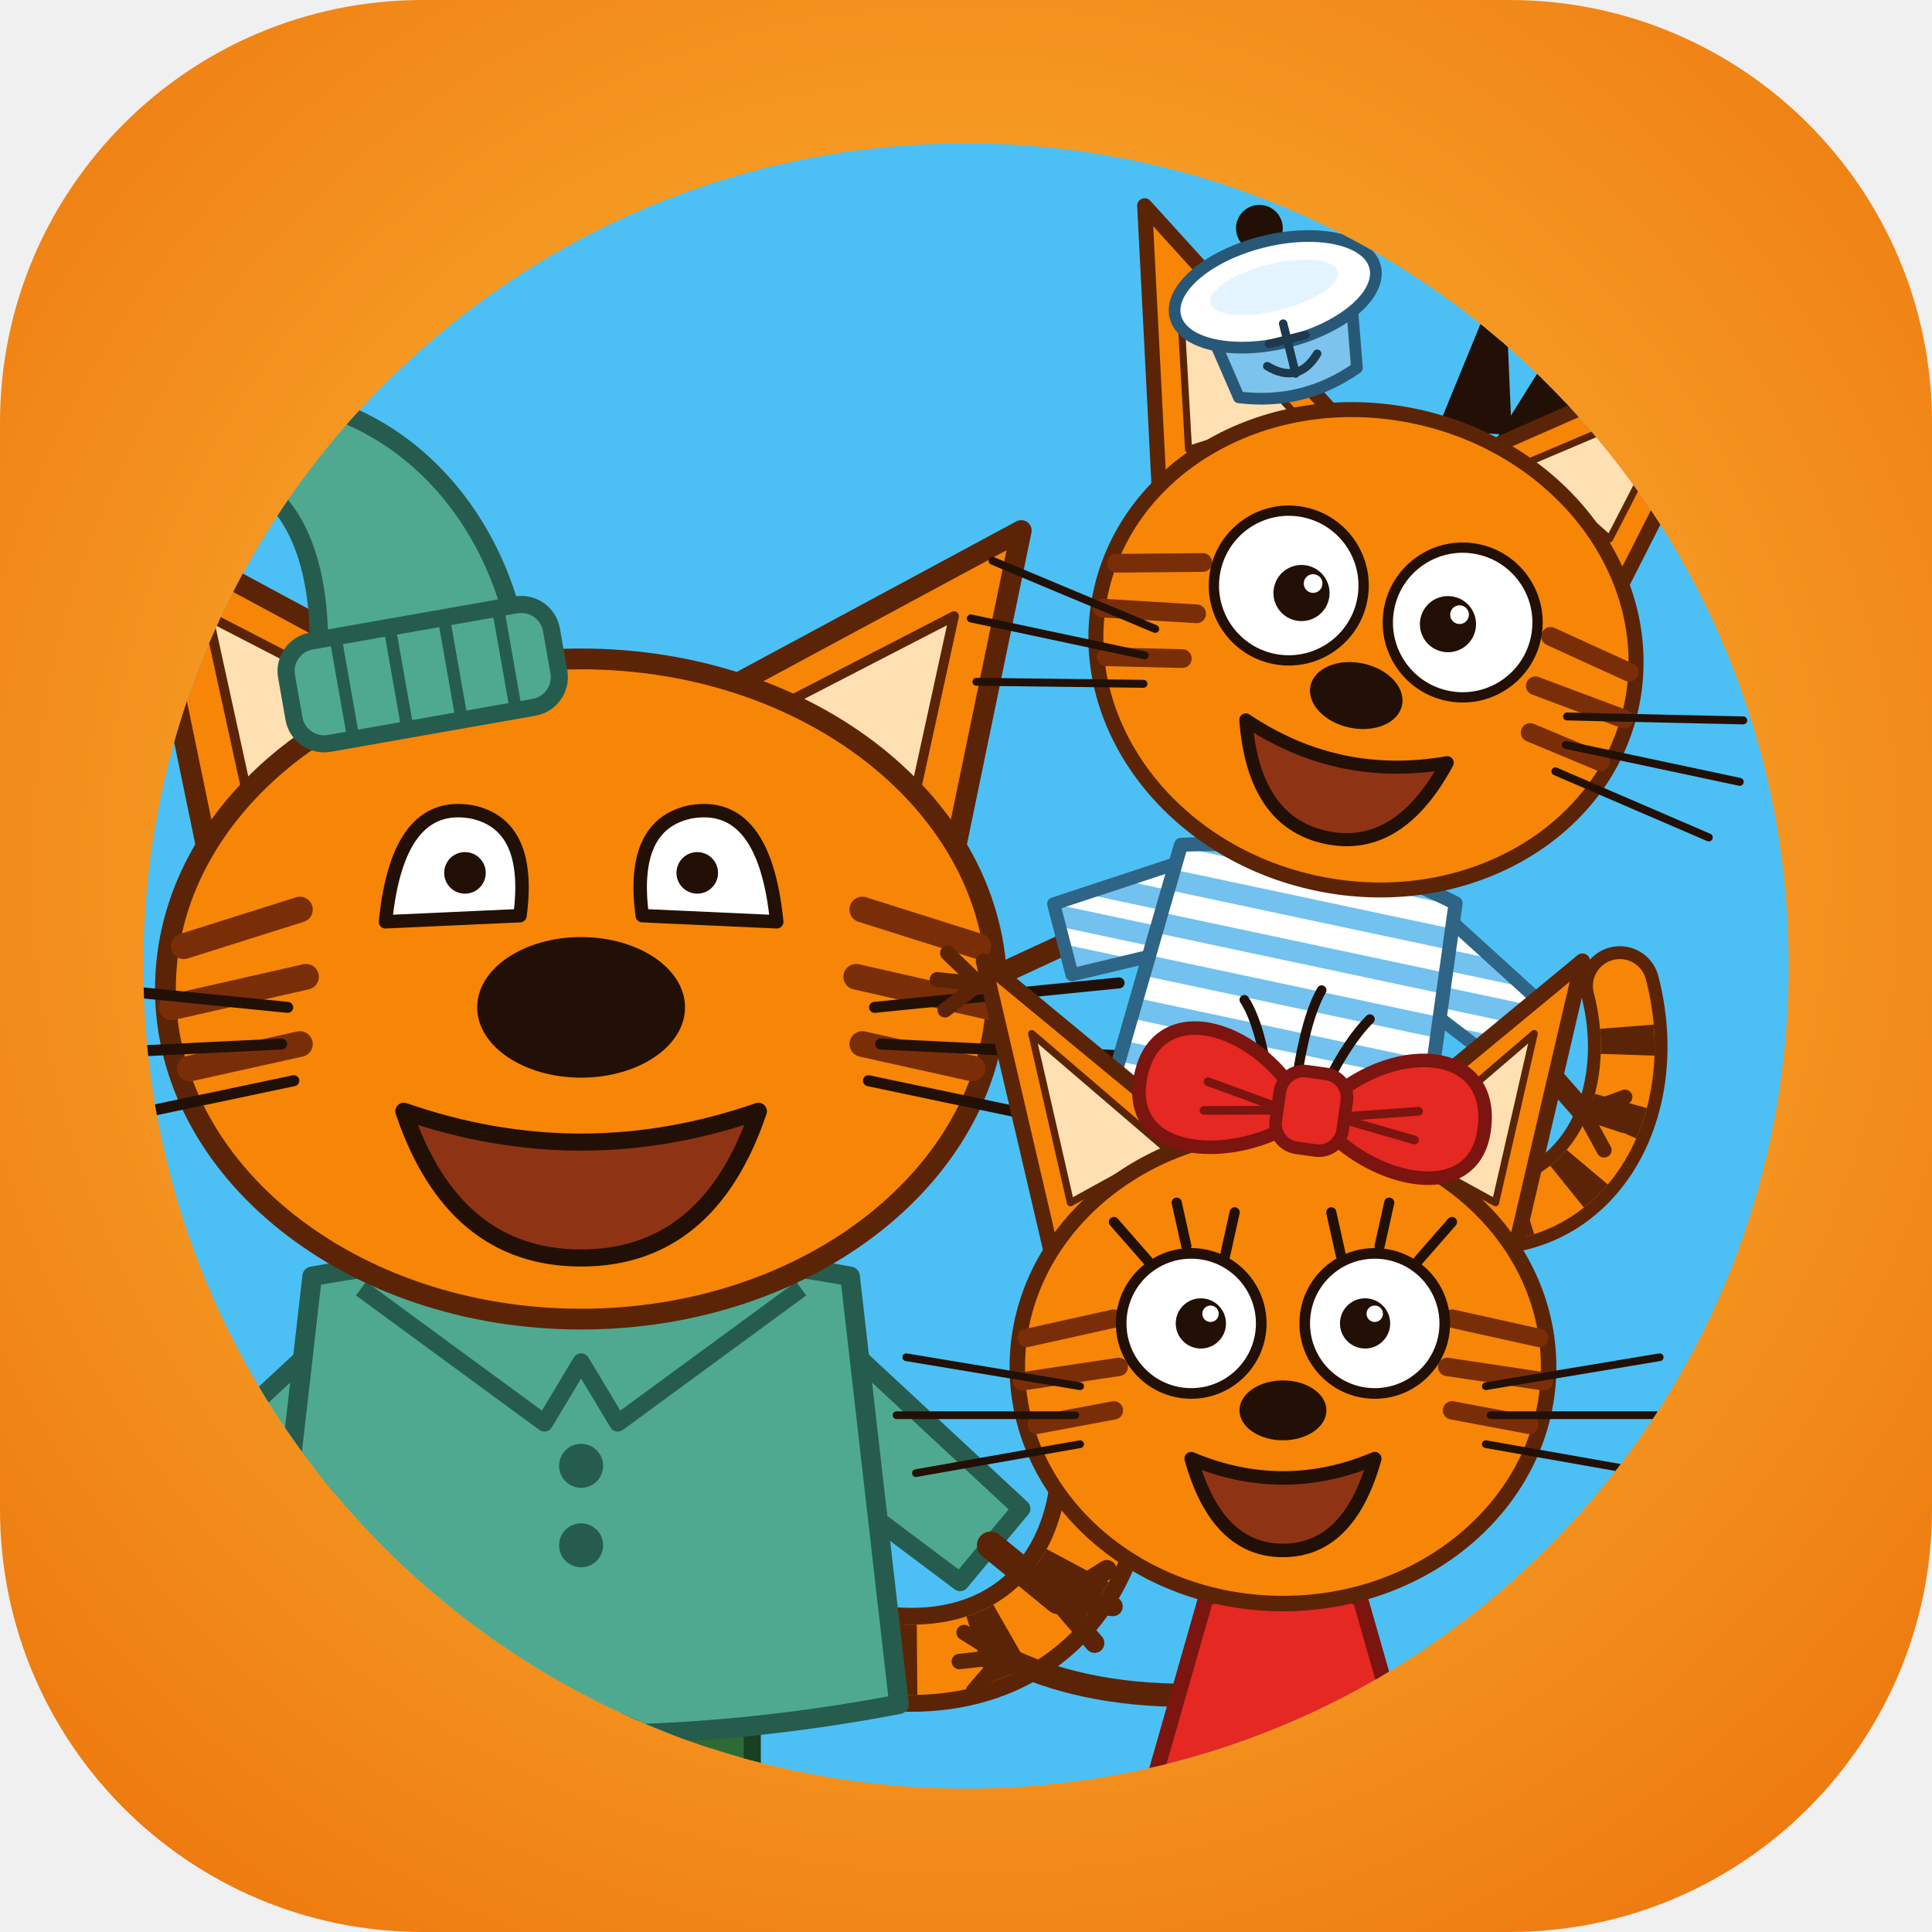
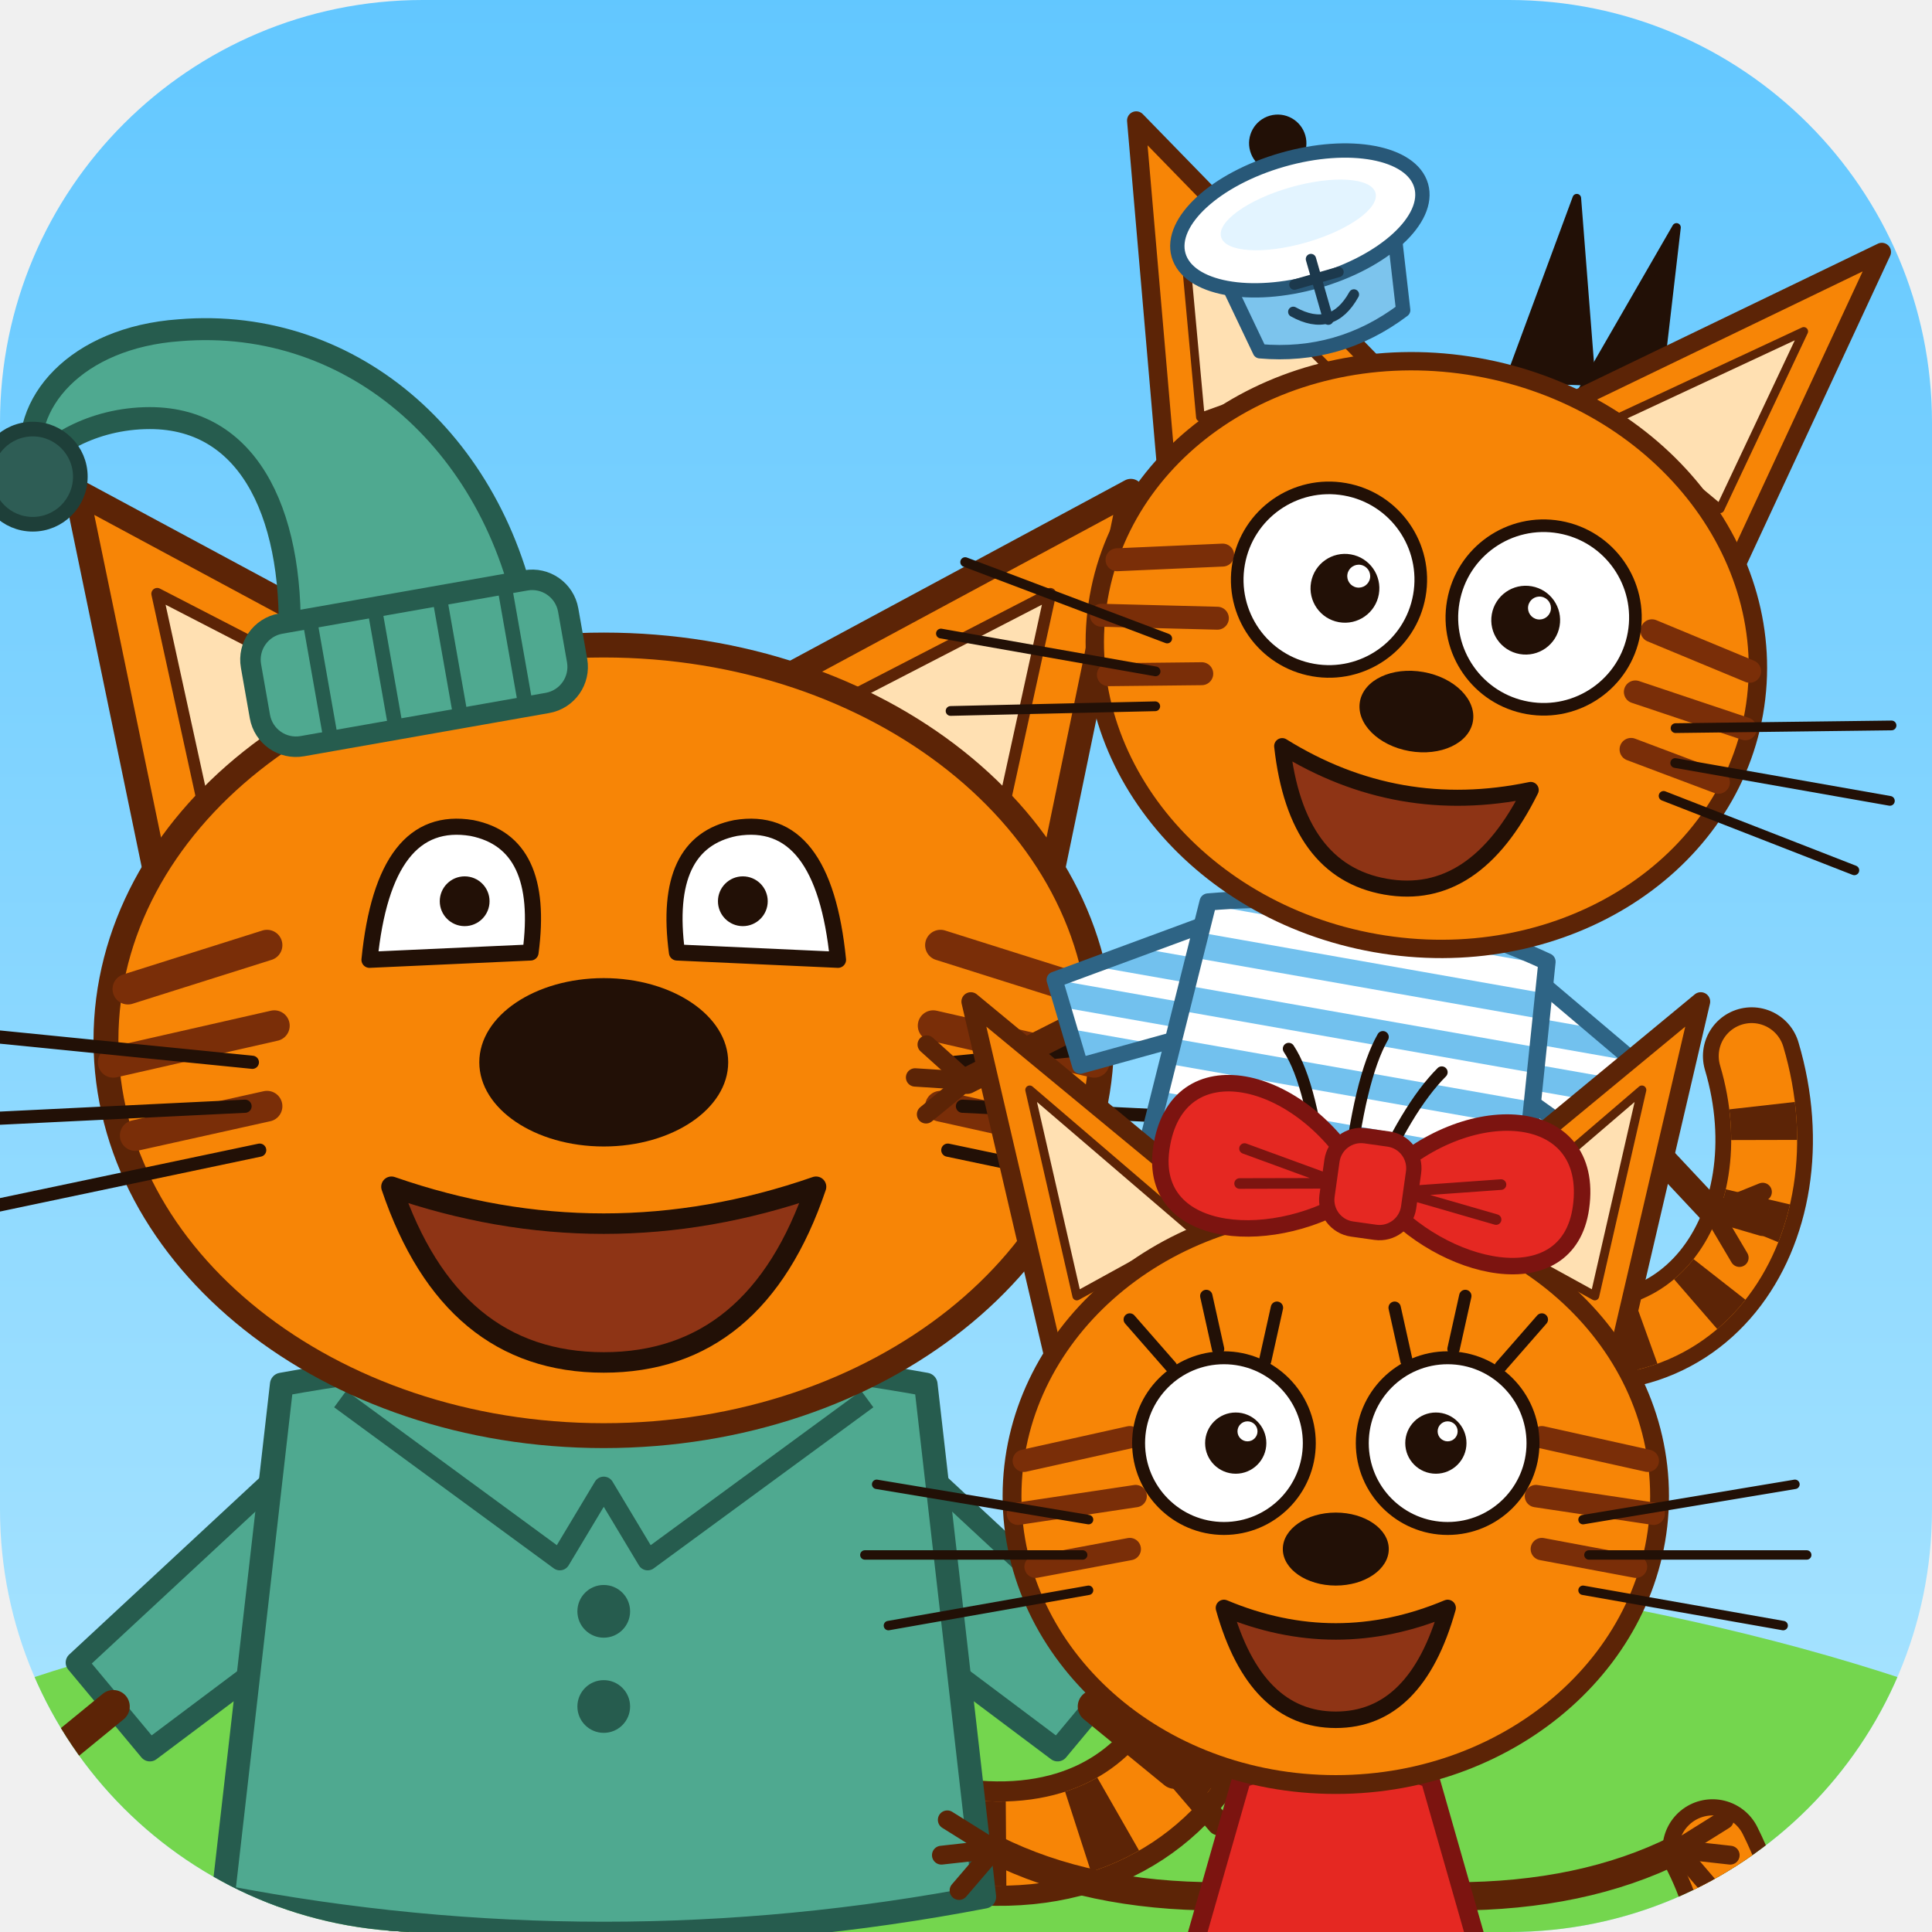
<svg xmlns="http://www.w3.org/2000/svg" viewBox="0 0 512 512">
  <defs>
-     <radialGradient id="bg" cx="50%" cy="45%" r="65%">
-       <stop offset="0%" stop-color="#FFC23C" />
-       <stop offset="100%" stop-color="#EE7B10" />
-     </radialGradient>
-     <clipPath id="circ">
-       <circle cx="256" cy="256" r="218.0" />
+     <linearGradient id="sky" x1="0" y1="0" x2="0" y2="1">
+       <stop offset="0%" stop-color="#62C7FF" />
+       <stop offset="100%" stop-color="#AEE6FF" />
+     </linearGradient>
+     <clipPath id="frame">
+       <rect width="512" height="512" rx="112" />
    </clipPath>
  </defs>
-   <rect width="512" height="512" rx="112" fill="url(#bg)" />
-   <circle cx="256" cy="256" r="218.0" fill="#4CC0F4" />
-   <g clip-path="url(#circ)">
+   <rect width="512" height="512" rx="112" fill="url(#sky)" />
+   <g clip-path="url(#frame)">
+     <ellipse cx="256" cy="545" rx="370" ry="135" fill="#74D64E" />
    <g transform="translate(0.0 0.0) scale(1.000)">
-       <g transform="translate(-8 92) scale(1.62)">
+       <g transform="translate(-34 72) scale(1.94)">
        <path d="M146 214 C 180 220, 194 188, 180 160" stroke="#5C2406" stroke-width="17" fill="none" stroke-linecap="round" />
        <path d="M146 214 C 180 220, 194 188, 180 160" stroke="#F78506" stroke-width="11.5" fill="none" stroke-linecap="round" />
        <path d="M146 214 C 180 220, 194 188, 180 160" stroke="#5C2406" stroke-width="11.5" fill="none" stroke-dasharray="6 10" stroke-dashoffset="-3" />
        <g stroke-linecap="round">
          <line x1="82" y1="226" x2="82" y2="253" stroke="#5C2406" stroke-width="6" />
          <line x1="118" y1="226" x2="118" y2="253" stroke="#5C2406" stroke-width="6" />
        </g>
        <rect x="72" y="218" width="20" height="24" rx="3" fill="#2E6A36" stroke="#194020" stroke-width="2.8" />
        <rect x="108" y="218" width="20" height="24" rx="3" fill="#2E6A36" stroke="#194020" stroke-width="2.8" />
        <ellipse cx="78" cy="256" rx="12" ry="6.5" fill="#6D3110" stroke="#221006" stroke-width="2.2" />
        <ellipse cx="122" cy="256" rx="12" ry="6.5" fill="#6D3110" stroke="#221006" stroke-width="2.2" />
        <g class="arm arm-l">
          <path d="M56 164 L28 190 L38 202 L62 184 Z" fill="#4FA990" stroke="#265C4E" stroke-width="3" stroke-linejoin="round" />
          <line x1="33" y1="196" x2="22" y2="205" stroke="#5C2406" stroke-width="4.5" stroke-linecap="round" />
          <g stroke="#5C2406" stroke-width="3.2" stroke-linecap="round">
            <line x1="22" y1="205" x2="14" y2="200" />
            <line x1="22" y1="205" x2="13" y2="206" />
            <line x1="22" y1="205" x2="16" y2="212" />
          </g>
        </g>
        <g class="arm arm-r">
          <path d="M144 164 L172 190 L162 202 L138 184 Z" fill="#4FA990" stroke="#265C4E" stroke-width="3" stroke-linejoin="round" />
          <line x1="167" y1="196" x2="178" y2="205" stroke="#5C2406" stroke-width="4.5" stroke-linecap="round" />
          <g stroke="#5C2406" stroke-width="3.2" stroke-linecap="round">
            <line x1="178" y1="205" x2="186" y2="200" />
            <line x1="178" y1="205" x2="187" y2="206" />
            <line x1="178" y1="205" x2="184" y2="212" />
          </g>
        </g>
        <path d="M56 152 Q100 144 144 152 L152 222 Q100 232 48 222 Z" fill="#4FA990" stroke="#265C4E" stroke-width="3.2" stroke-linejoin="round" />
        <path d="M64 154 L94 176 L100 166 L106 176 L136 154" fill="none" stroke="#265C4E" stroke-width="2.8" stroke-linejoin="round" />
        <circle cx="100" cy="183" r="3.6" fill="#265C4E" />
        <circle cx="100" cy="196" r="3.6" fill="#265C4E" />
        <g class="head">
          <path d="M40 88 L28 30 L80 58 Z" fill="#F78506" stroke="#5C2406" stroke-width="3.4" stroke-linejoin="round" />
          <path d="M46 76 L39 44 L70 60 Z" fill="#FFE0B2" stroke="#5C2406" stroke-width="1.6" stroke-linejoin="round" />
          <path d="M160 88 L172 30 L120 58 Z" fill="#F78506" stroke="#5C2406" stroke-width="3.4" stroke-linejoin="round" />
          <path d="M154 76 L161 44 L130 60 Z" fill="#FFE0B2" stroke="#5C2406" stroke-width="1.6" stroke-linejoin="round" />
          <ellipse cx="100" cy="105" rx="68" ry="54" fill="#F78506" stroke="#5C2406" stroke-width="3.4" />
          <g stroke="#7A2E08" stroke-width="4.2" stroke-linecap="round">
            <path d="M35 98 L54 92" />
            <path d="M33 108 L55 103" />
            <path d="M36 118 L54 114" />
            <path d="M165 98 L146 92" />
            <path d="M167 108 L145 103" />
            <path d="M164 118 L146 114" />
          </g>
          <g class="eyes">
            <path d="M68 94 Q70 74 82 76 Q92 78 90 93 Z" fill="#fff" stroke="#221006" stroke-width="2.2" stroke-linejoin="round" />
            <path d="M110 93 Q108 78 118 76 Q130 74 132 94 Z" fill="#fff" stroke="#221006" stroke-width="2.2" stroke-linejoin="round" />
            <g class="pupils">
              <circle cx="81" cy="86" r="3.4" fill="#221006" />
              <circle cx="119" cy="86" r="3.4" fill="#221006" />
            </g>
          </g>
          <ellipse cx="100" cy="108" rx="17" ry="11.5" fill="#221006" />
          <g class="mouth">
            <path class="m-happy" d="M71 125 Q100 135.08 129 125 Q120.88 149 100 149 Q79.12 149 71 125 Z" fill="#8E3415" stroke="#221006" stroke-width="2.8" stroke-linejoin="round" />
            <g class="m-wow" display="none">
              <path d="M69 123 Q100 128 131 123 Q123.2 155 100 155 Q76.8 155 69 123 Z" fill="#8E3415" stroke="#221006" stroke-width="2.8" stroke-linejoin="round" />
              <ellipse cx="100" cy="147.8" rx="12.18" ry="6.72" fill="#E85C5C" />
            </g>
            <path class="m-sad" display="none" d="M76 143 Q100 127 124 143" fill="none" stroke="#221006" stroke-width="3.2" stroke-linecap="round" />
          </g>
          <g stroke="#221006" stroke-width="1.8" stroke-linecap="round">
            <path d="M52 108 L12 104" />
            <path d="M51 114 L10 116" />
            <path d="M53 120 L15 128" />
            <path d="M148 108 L188 104" />
            <path d="M149 114 L190 116" />
            <path d="M147 120 L185 128" />
          </g>
          <g class="hat">
            <path d="M90 50 C 86 24, 66 6, 42 8 C 28 9, 20 18, 22 27 C 24 24, 30 20, 38 20 C 52 20, 58 34, 57 52 Z" fill="#4FA990" stroke="#265C4E" stroke-width="3" stroke-linejoin="round" />
            <circle cx="22" cy="28" r="6.5" fill="#2E5D55" stroke="#1E3F39" stroke-width="2" />
            <rect x="52" y="45" width="44" height="17" rx="5" transform="rotate(-10 74 53)" fill="#4FA990" stroke="#265C4E" stroke-width="2.8" />
            <g stroke="#265C4E" stroke-width="2" transform="rotate(-10 74 53)">
              <line x1="61" y1="46" x2="61" y2="61" />
              <line x1="70" y1="46" x2="70" y2="61" />
              <line x1="79" y1="46" x2="79" y2="61" />
              <line x1="88" y1="46" x2="88" y2="61" />
            </g>
          </g>
        </g>
      </g>
-       <g transform="translate(238 42) scale(1.24) rotate(12 100 105)">
+       <g transform="translate(226 14) scale(1.52) rotate(10 100 105)">
        <path d="M134 218 C 168 224, 182 192, 168 164" stroke="#5C2406" stroke-width="17" fill="none" stroke-linecap="round" />
        <path d="M134 218 C 168 224, 182 192, 168 164" stroke="#F78506" stroke-width="11.5" fill="none" stroke-linecap="round" />
        <path d="M134 218 C 168 224, 182 192, 168 164" stroke="#5C2406" stroke-width="11.5" fill="none" stroke-dasharray="6 10" stroke-dashoffset="-3" />
        <g stroke="#5C2406" stroke-width="5.2" stroke-linecap="round">
          <line x1="85" y1="224" x2="85" y2="253" />
          <line x1="115" y1="224" x2="115" y2="253" />
        </g>
        <ellipse cx="81" cy="256" rx="12" ry="6.5" fill="#6D3110" stroke="#221006" stroke-width="2.2" />
        <ellipse cx="119" cy="256" rx="12" ry="6.5" fill="#6D3110" stroke="#221006" stroke-width="2.2" />
        <path d="M72 204 L128 204 L132 232 L104 232 L100 222 L96 232 L68 232 Z" fill="#4FA3D9" stroke="#28648C" stroke-width="3" stroke-linejoin="round" />
        <defs>
          <clipPath id="korzhik-shirt-2">
            <path d="M70 154 Q100 146 130 154 L134 210 Q100 216 66 210 Z" />
          </clipPath>
          <clipPath id="korzhik-sl-2">
            <path d="M70 158 L46 172 L53 186 L74 176 Z" />
          </clipPath>
          <clipPath id="korzhik-sr-2">
            <path d="M130 158 L154 172 L147 186 L126 176 Z" />
          </clipPath>
        </defs>
        <g class="arm arm-l">
          <line x1="50" y1="180" x2="34" y2="192" stroke="#5C2406" stroke-width="4.6" stroke-linecap="round" />
          <g stroke="#5C2406" stroke-width="3.2" stroke-linecap="round">
            <line x1="34" y1="192" x2="26" y2="187" />
            <line x1="34" y1="192" x2="25" y2="193" />
            <line x1="34" y1="192" x2="28" y2="199" />
          </g>
          <path d="M70 158 L46 172 L53 186 L74 176 Z" fill="#fff" />
          <g clip-path="url(#korzhik-sl-2)">
            <rect x="20" y="156" width="160" height="4.5" fill="#72C1EE" />
            <rect x="20" y="164" width="160" height="4.5" fill="#72C1EE" />
            <rect x="20" y="172" width="160" height="4.5" fill="#72C1EE" />
            <rect x="20" y="180" width="160" height="4.5" fill="#72C1EE" />
            <rect x="20" y="188" width="160" height="4.5" fill="#72C1EE" />
          </g>
          <path d="M70 158 L46 172 L53 186 L74 176 Z" fill="none" stroke="#2E6485" stroke-width="2.8" stroke-linejoin="round" />
        </g>
        <g class="arm arm-r">
          <line x1="150" y1="180" x2="166" y2="192" stroke="#5C2406" stroke-width="4.6" stroke-linecap="round" />
          <g stroke="#5C2406" stroke-width="3.2" stroke-linecap="round">
            <line x1="166" y1="192" x2="174" y2="187" />
            <line x1="166" y1="192" x2="175" y2="193" />
            <line x1="166" y1="192" x2="172" y2="199" />
          </g>
          <path d="M130 158 L154 172 L147 186 L126 176 Z" fill="#fff" />
          <g clip-path="url(#korzhik-sr-2)">
            <rect x="20" y="156" width="160" height="4.5" fill="#72C1EE" />
            <rect x="20" y="164" width="160" height="4.5" fill="#72C1EE" />
            <rect x="20" y="172" width="160" height="4.5" fill="#72C1EE" />
            <rect x="20" y="180" width="160" height="4.5" fill="#72C1EE" />
            <rect x="20" y="188" width="160" height="4.5" fill="#72C1EE" />
          </g>
          <path d="M130 158 L154 172 L147 186 L126 176 Z" fill="none" stroke="#2E6485" stroke-width="2.8" stroke-linejoin="round" />
        </g>
        <path d="M70 154 Q100 146 130 154 L134 210 Q100 216 66 210 Z" fill="#fff" />
        <g clip-path="url(#korzhik-shirt-2)">
          <rect x="20" y="150" width="160" height="4.5" fill="#72C1EE" />
          <rect x="20" y="159.5" width="160" height="4.5" fill="#72C1EE" />
          <rect x="20" y="169" width="160" height="4.5" fill="#72C1EE" />
          <rect x="20" y="178.5" width="160" height="4.5" fill="#72C1EE" />
          <rect x="20" y="188" width="160" height="4.5" fill="#72C1EE" />
          <rect x="20" y="197.5" width="160" height="4.5" fill="#72C1EE" />
          <rect x="20" y="207" width="160" height="4.5" fill="#72C1EE" />
        </g>
        <path d="M70 154 Q100 146 130 154 L134 210 Q100 216 66 210 Z" fill="none" stroke="#2E6485" stroke-width="3" stroke-linejoin="round" />
        <g class="head">
          <path d="M106 55 L112 22 L120 53 Z" fill="#221006" stroke="#221006" stroke-width="1.5" stroke-linejoin="round" />
          <path d="M118 57 L130 24 L132 58 Z" fill="#221006" stroke="#221006" stroke-width="1.5" stroke-linejoin="round" />
          <path d="M50 82 L34 22 L84 58 Z" fill="#F78506" stroke="#5C2406" stroke-width="3.2" stroke-linejoin="round" />
          <path d="M54 71 L45 38 L75 59 Z" fill="#FFE0B2" stroke="#5C2406" stroke-width="1.5" stroke-linejoin="round" />
          <path d="M150 82 L166 22 L116 58 Z" fill="#F78506" stroke="#5C2406" stroke-width="3.2" stroke-linejoin="round" />
          <path d="M146 71 L155 38 L125 59 Z" fill="#FFE0B2" stroke="#5C2406" stroke-width="1.5" stroke-linejoin="round" />
          <ellipse cx="100" cy="105" rx="58" ry="51" fill="#F78506" stroke="#5C2406" stroke-width="3.2" />
          <g stroke="#7A2E08" stroke-width="4" stroke-linecap="round">
            <path d="M44 98 L62 94" />
            <path d="M43 108 L63 105" />
            <path d="M46 118 L62 115" />
            <path d="M156 98 L138 94" />
            <path d="M157 108 L137 105" />
            <path d="M154 118 L138 115" />
          </g>
          <g class="eyes">
            <circle cx="81" cy="95" r="16" fill="#fff" stroke="#221006" stroke-width="2.2" />
            <circle cx="119" cy="95" r="16" fill="#fff" stroke="#221006" stroke-width="2.2" />
            <g class="pupils">
              <circle cx="84" cy="96" r="6" fill="#221006" />
              <circle cx="86" cy="93.5" r="2" fill="#fff" />
              <circle cx="116" cy="96" r="6" fill="#221006" />
              <circle cx="118" cy="93.5" r="2" fill="#fff" />
            </g>
          </g>
          <ellipse cx="100" cy="115" rx="10" ry="7" fill="#221006" />
          <g class="mouth">
            <path class="m-happy" d="M78 125 Q100 133.82 122 125 Q115.84 146 100 146 Q84.16 146 78 125 Z" fill="#8E3415" stroke="#221006" stroke-width="2.8" stroke-linejoin="round" />
            <g class="m-wow" display="none">
              <path d="M76 123 Q100 128 124 123 Q117.6 151.25 100 151.25 Q82.4 151.25 76 123 Z" fill="#8E3415" stroke="#221006" stroke-width="2.8" stroke-linejoin="round" />
              <ellipse cx="100" cy="144.95" rx="9.24" ry="5.88" fill="#E85C5C" />
            </g>
            <path class="m-sad" display="none" d="M83 140.75 Q100 127 117 140.75" fill="none" stroke="#221006" stroke-width="3.2" stroke-linecap="round" />
          </g>
          <g stroke="#221006" stroke-width="1.7" stroke-linecap="round">
            <path d="M55 110 L18 103" />
            <path d="M54 116 L16 116" />
            <path d="M55 122 L20 129" />
            <path d="M145 110 L182 103" />
            <path d="M146 116 L184 116" />
            <path d="M145 122 L180 129" />
          </g>
          <g class="sailor-hat" transform="translate(66 36) rotate(-26)">
            <circle cx="0" cy="-16" r="5" fill="#221006" />
            <path d="M-16 0 L-13 18 Q0 23 13 18 L16 0 Z" fill="#7CC4ED" stroke="#285878" stroke-width="2.5" stroke-linejoin="round" />
            <ellipse cx="0" cy="-2" rx="22" ry="11" fill="#FFFFFF" stroke="#285878" stroke-width="2.5" />
            <ellipse cx="0" cy="-3" rx="14" ry="5" fill="#E3F4FF" />
            <g stroke="#1C394D" stroke-width="1.8" fill="none" stroke-linecap="round" stroke-linejoin="round">
              <line x1="0" y1="5" x2="0" y2="16" />
              <line x1="-4" y1="8.5" x2="4" y2="8.5" />
              <path d="M-5.5 13 Q0 18.5 5.5 13" />
            </g>
          </g>
        </g>
      </g>
-       <g transform="translate(212 224) scale(1.28)">
+       <g transform="translate(198 228) scale(1.56)">
        <path d="M130 222 C 164 228, 178 196, 164 168" stroke="#5C2406" stroke-width="17" fill="none" stroke-linecap="round" />
        <path d="M130 222 C 164 228, 178 196, 164 168" stroke="#F78506" stroke-width="11.5" fill="none" stroke-linecap="round" />
        <path d="M130 222 C 164 228, 178 196, 164 168" stroke="#5C2406" stroke-width="11.5" fill="none" stroke-dasharray="6 10" stroke-dashoffset="-3" />
        <g stroke="#5C2406" stroke-width="5" stroke-linecap="round">
          <line x1="88" y1="224" x2="88" y2="253" />
          <line x1="112" y1="224" x2="112" y2="253" />
        </g>
        <ellipse cx="84" cy="256" rx="12" ry="6.5" fill="#6D3110" stroke="#221006" stroke-width="2.2" />
        <ellipse cx="116" cy="256" rx="12" ry="6.5" fill="#6D3110" stroke="#221006" stroke-width="2.2" />
        <g class="arm arm-l">
          <path d="M80 176 Q58 176 42 168" stroke="#5C2406" stroke-width="4.8" fill="none" stroke-linecap="round" />
          <g stroke="#5C2406" stroke-width="3.2" stroke-linecap="round">
            <line x1="42" y1="168" x2="34" y2="163" />
            <line x1="42" y1="168" x2="33" y2="169" />
            <line x1="42" y1="168" x2="36" y2="175" />
          </g>
        </g>
        <g class="arm arm-r">
          <path d="M120 176 Q142 176 158 168" stroke="#5C2406" stroke-width="4.8" fill="none" stroke-linecap="round" />
          <g stroke="#5C2406" stroke-width="3.2" stroke-linecap="round">
            <line x1="158" y1="168" x2="166" y2="163" />
            <line x1="158" y1="168" x2="167" y2="169" />
            <line x1="158" y1="168" x2="164" y2="175" />
          </g>
        </g>
        <path d="M84 156 Q100 150 116 156 L136 226 Q100 234 64 226 Z" fill="#E52822" stroke="#7C1410" stroke-width="3.2" stroke-linejoin="round" />
        <g class="head">
          <g stroke="#221006" stroke-width="2" fill="none" stroke-linecap="round">
            <path d="M98 56 Q96 38 92 32" />
            <path d="M102 55 Q104 37 108 30" />
            <path d="M106 56 Q112 42 118 36" />
          </g>
          <path d="M52 84 L38 24 L84 62 Z" fill="#F78506" stroke="#5C2406" stroke-width="3.2" stroke-linejoin="round" />
          <path d="M56 74 L48 39 L76 63 Z" fill="#FFE0B2" stroke="#5C2406" stroke-width="1.5" stroke-linejoin="round" />
          <path d="M148 84 L162 24 L116 62 Z" fill="#F78506" stroke="#5C2406" stroke-width="3.2" stroke-linejoin="round" />
          <path d="M144 74 L152 39 L124 63 Z" fill="#FFE0B2" stroke="#5C2406" stroke-width="1.5" stroke-linejoin="round" />
          <ellipse cx="100" cy="108" rx="55" ry="49" fill="#F78506" stroke="#5C2406" stroke-width="3.2" />
          <g stroke="#7A2E08" stroke-width="3.8" stroke-linecap="round">
            <path d="M47 102 L65 98" />
            <path d="M46 111 L66 108" />
            <path d="M49 120 L65 117" />
            <path d="M153 102 L135 98" />
            <path d="M154 111 L134 108" />
            <path d="M151 120 L135 117" />
          </g>
          <g class="eyes">
            <g stroke="#221006" stroke-width="2.1" stroke-linecap="round">
              <line x1="72" y1="86" x2="65" y2="78" />
              <line x1="80" y1="83" x2="78" y2="74" />
              <line x1="88" y1="85" x2="90" y2="76" />
              <line x1="112" y1="85" x2="110" y2="76" />
              <line x1="120" y1="83" x2="122" y2="74" />
              <line x1="128" y1="86" x2="135" y2="78" />
            </g>
            <circle cx="81" cy="99" r="14.5" fill="#fff" stroke="#221006" stroke-width="2.2" />
            <circle cx="119" cy="99" r="14.5" fill="#fff" stroke="#221006" stroke-width="2.2" />
            <g class="pupils">
              <circle cx="83" cy="99" r="5.2" fill="#221006" />
              <circle cx="85" cy="97" r="1.7" fill="#fff" />
              <circle cx="117" cy="99" r="5.2" fill="#221006" />
              <circle cx="119" cy="97" r="1.7" fill="#fff" />
            </g>
          </g>
          <ellipse cx="100" cy="117" rx="9" ry="6.2" fill="#221006" />
          <g class="mouth">
            <path class="m-happy" d="M81 127 Q100 134.98 119 127 Q113.68 146 100 146 Q86.32 146 81 127 Z" fill="#8E3415" stroke="#221006" stroke-width="2.8" stroke-linejoin="round" />
            <g class="m-wow" display="none">
              <path d="M79 125 Q100 130 121 125 Q115.2 150.75 100 150.75 Q84.8 150.75 79 125 Z" fill="#8E3415" stroke="#221006" stroke-width="2.8" stroke-linejoin="round" />
              <ellipse cx="100" cy="145.05" rx="7.98" ry="5.32" fill="#E85C5C" />
            </g>
            <path class="m-sad" display="none" d="M86 141.25 Q100 129 114 141.25" fill="none" stroke="#221006" stroke-width="3.2" stroke-linecap="round" />
          </g>
          <g stroke="#221006" stroke-width="1.6" stroke-linecap="round">
            <path d="M58 112 L22 106" />
            <path d="M57 118 L20 118" />
            <path d="M58 124 L24 130" />
            <path d="M142 112 L178 106" />
            <path d="M143 118 L180 118" />
            <path d="M142 124 L176 130" />
          </g>
          <g class="bow" transform="rotate(8 106 54)">
            <path d="M104 54 C 92 38, 70 36, 70 54 C 70 70, 92 68, 104 57 Z" fill="#E52822" stroke="#7C1410" stroke-width="2.8" stroke-linejoin="round" />
            <path d="M108 54 C 120 38, 142 36, 142 54 C 142 70, 120 68, 108 57 Z" fill="#E52822" stroke="#7C1410" stroke-width="2.8" stroke-linejoin="round" />
            <path d="M84 52 L98 55 M84 58 L98 56 M128 52 L114 55 M128 58 L114 56" stroke="#7C1410" stroke-width="1.8" stroke-linecap="round" />
            <rect x="99" y="47" width="14" height="16" rx="5" fill="#E52822" stroke="#7C1410" stroke-width="2.6" />
          </g>
        </g>
      </g>
    </g>
  </g>
</svg>
